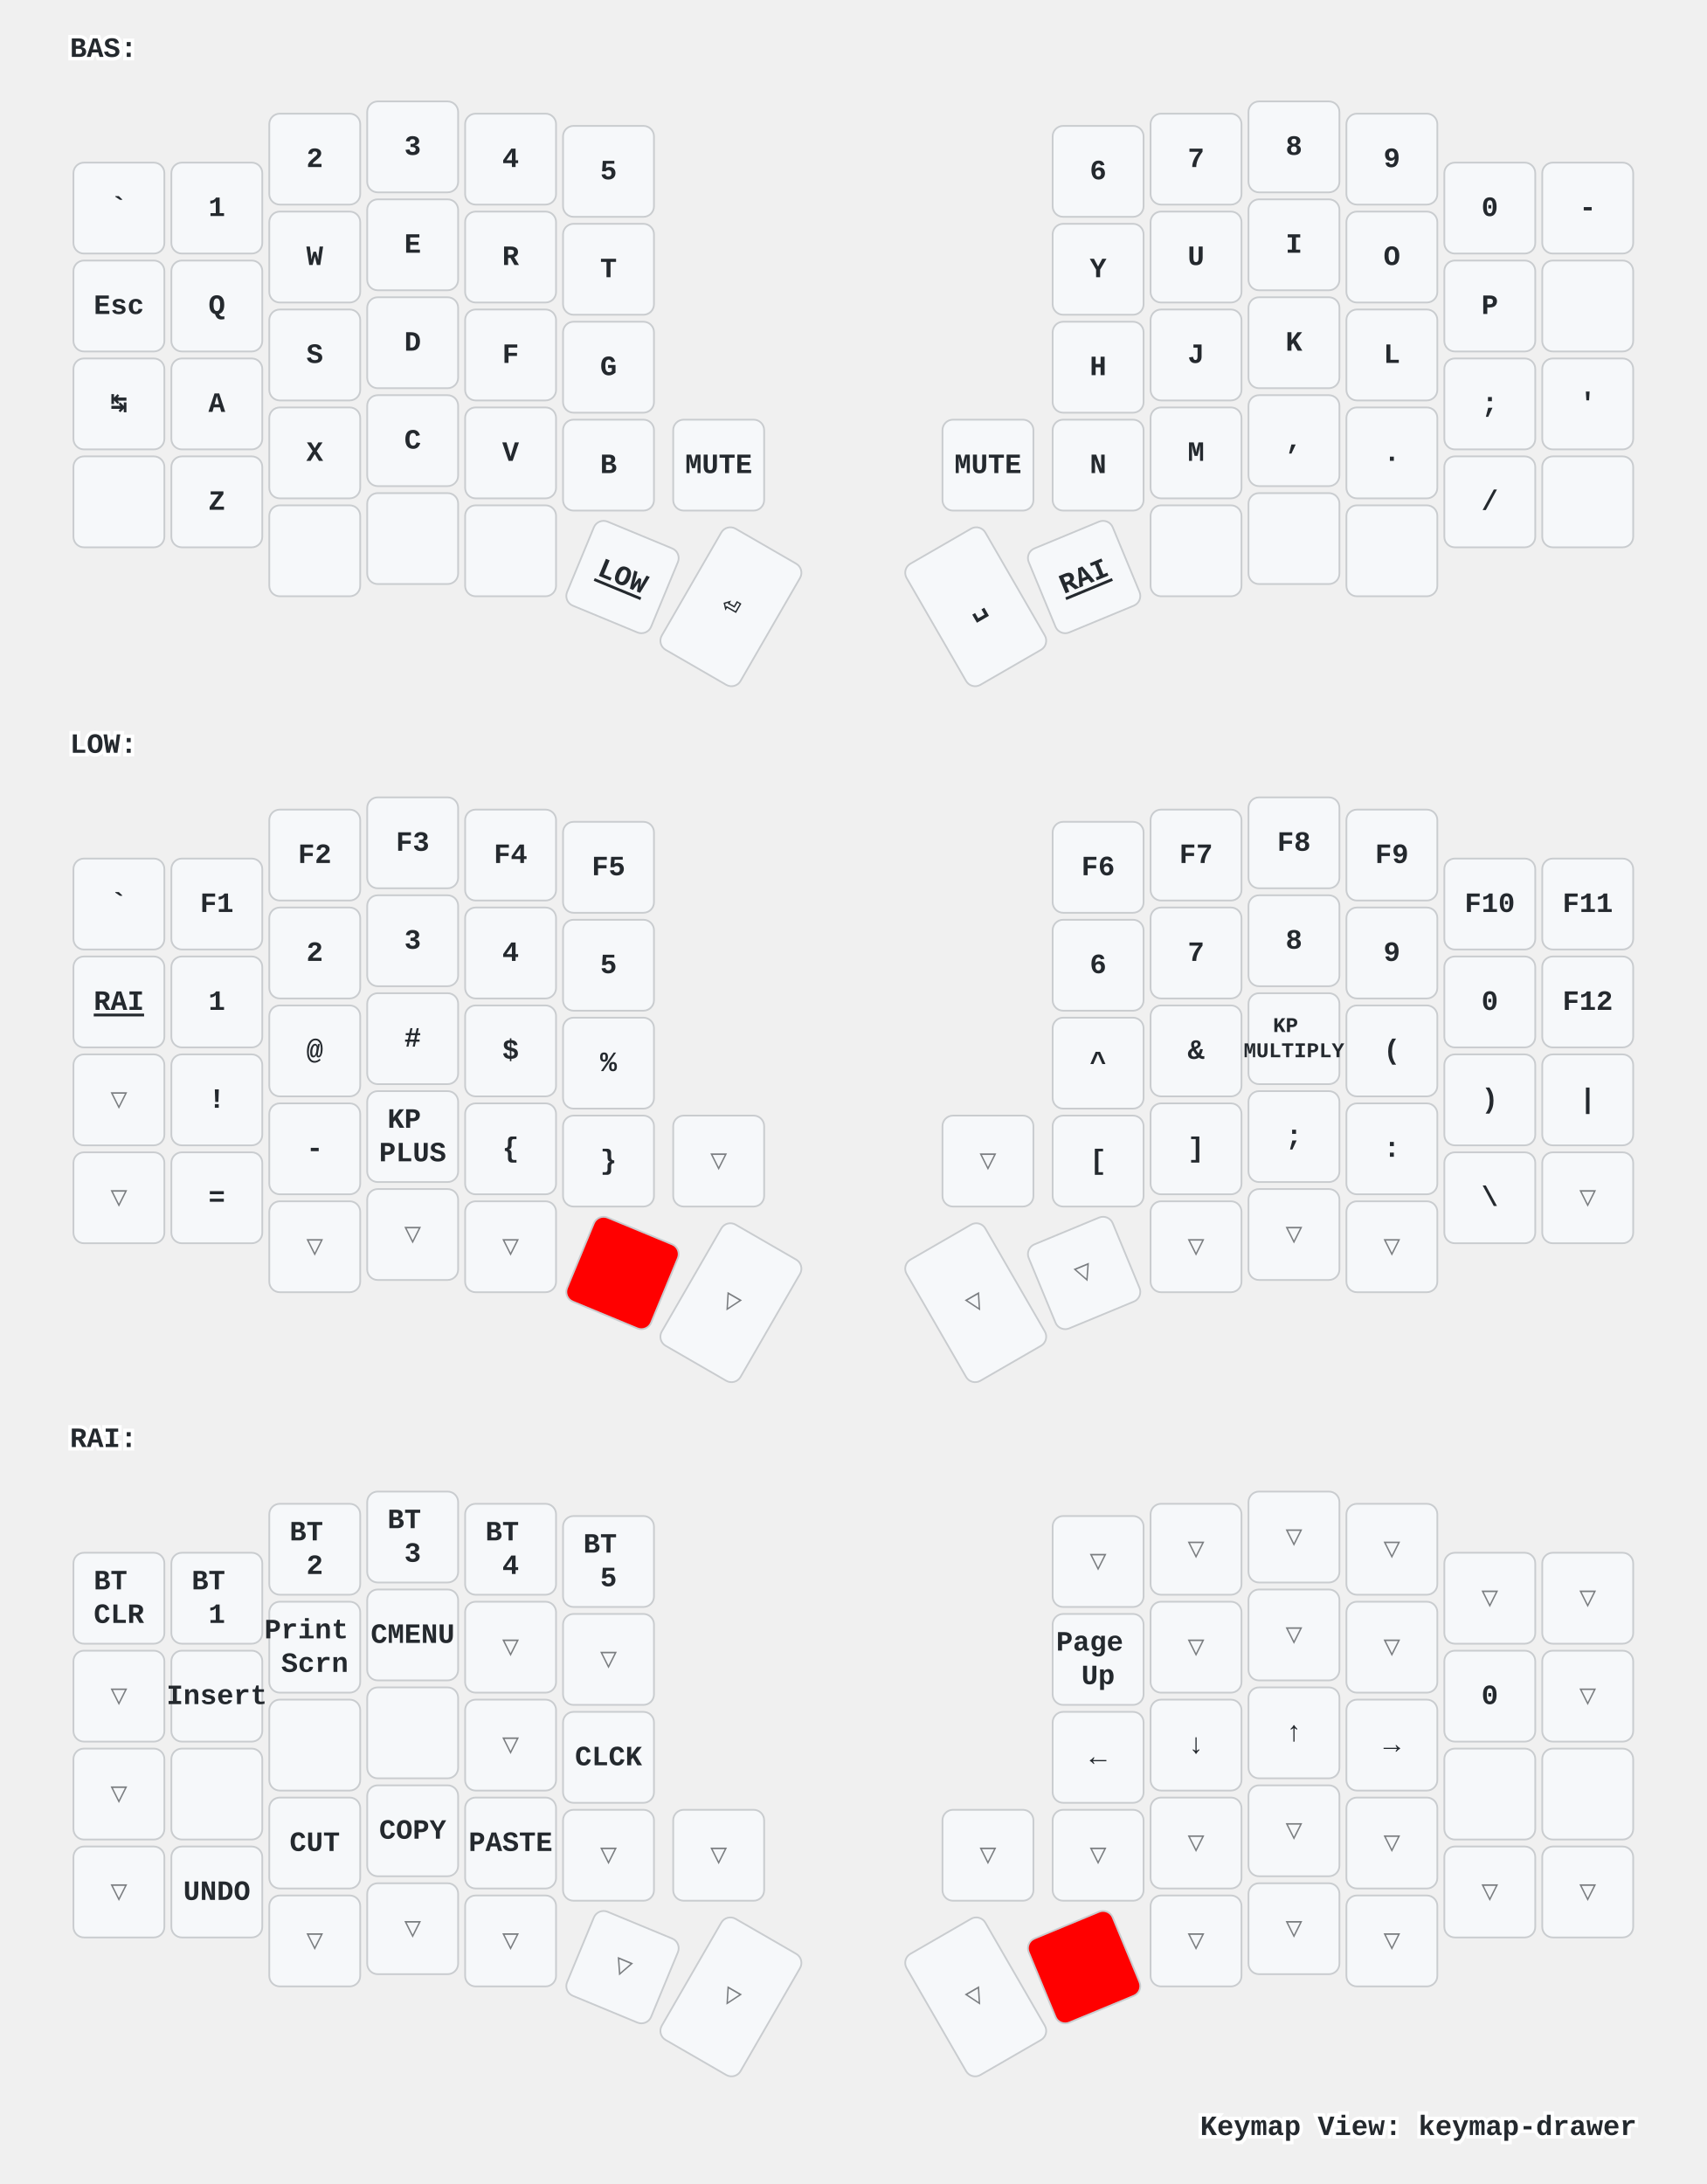
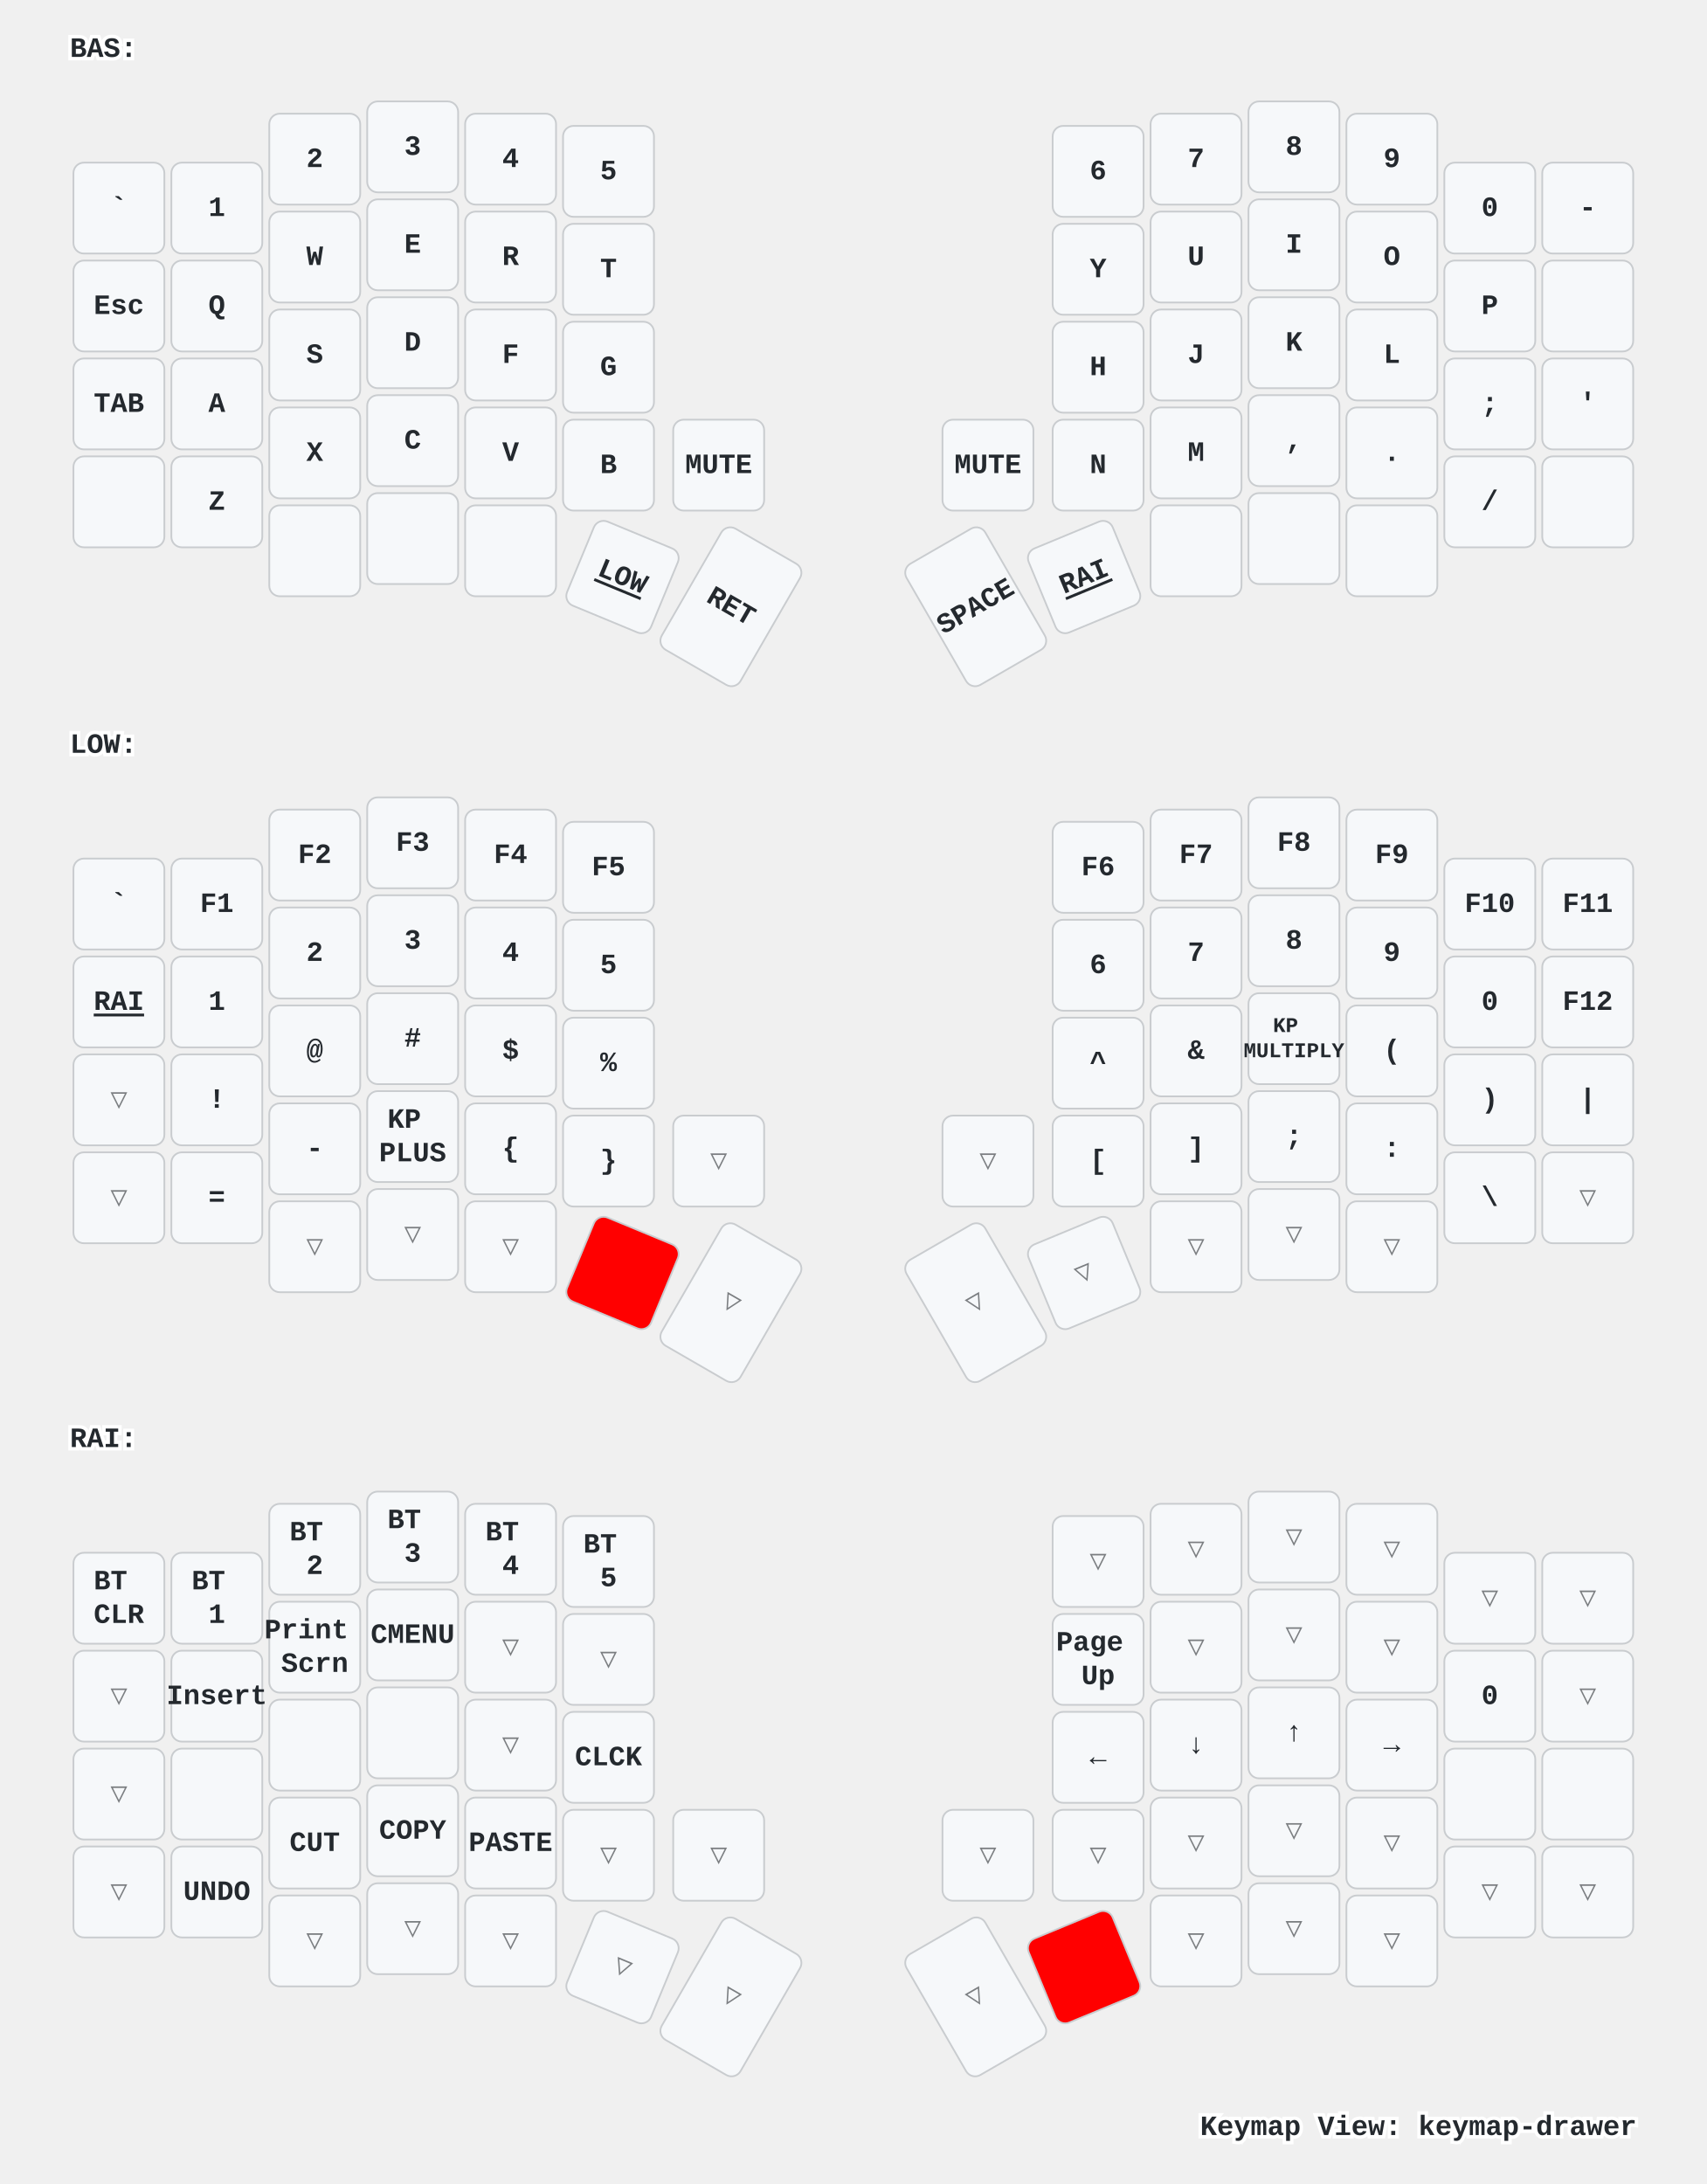
<svg xmlns="http://www.w3.org/2000/svg" xmlns:xlink="http://www.w3.org/1999/xlink" width="976" height="1249" viewBox="0 0 976 1249" class="keymap">
  <defs>/* start glyphs */
<svg id="mdi:apple-keyboard-command">
      <svg id="mdi-apple-keyboard-command" viewBox="0 0 24 24">
        <path d="M6,2A4,4 0 0,1 10,6V8H14V6A4,4 0 0,1 18,2A4,4 0 0,1 22,6A4,4 0 0,1 18,10H16V14H18A4,4 0 0,1 22,18A4,4 0 0,1 18,22A4,4 0 0,1 14,18V16H10V18A4,4 0 0,1 6,22A4,4 0 0,1 2,18A4,4 0 0,1 6,14H8V10H6A4,4 0 0,1 2,6A4,4 0 0,1 6,2M16,18A2,2 0 0,0 18,20A2,2 0 0,0 20,18A2,2 0 0,0 18,16H16V18M14,10H10V14H14V10M6,16A2,2 0 0,0 4,18A2,2 0 0,0 6,20A2,2 0 0,0 8,18V16H6M8,6A2,2 0 0,0 6,4A2,2 0 0,0 4,6A2,2 0 0,0 6,8H8V6M18,8A2,2 0 0,0 20,6A2,2 0 0,0 18,4A2,2 0 0,0 16,6V8H18Z" />
      </svg>
    </svg>
    <svg id="mdi:apple-keyboard-control">
      <svg id="mdi-apple-keyboard-control" viewBox="0 0 24 24">
        <path d="M19.78,11.78L18.36,13.19L12,6.83L5.64,13.19L4.22,11.78L12,4L19.78,11.78Z" />
      </svg>
    </svg>
    <svg id="mdi:apple-keyboard-option">
      <svg id="mdi-apple-keyboard-option" viewBox="0 0 24 24">
        <path d="M3,4H9.11L16.15,18H21V20H14.88L7.84,6H3V4M14,4H21V6H14V4Z" />
      </svg>
    </svg>
    <svg id="mdi:apple-keyboard-shift">
      <svg id="mdi-apple-keyboard-shift" viewBox="0 0 24 24">
        <path d="M15,18V12H17.17L12,6.83L6.83,12H9V18H15M12,4L22,14H17V20H7V14H2L12,4Z" />
      </svg>
    </svg>
    <svg id="mdi:backspace-outline">
      <svg id="mdi-backspace-outline" viewBox="0 0 24 24">
        <path d="M19,15.59L17.59,17L14,13.41L10.41,17L9,15.59L12.59,12L9,8.41L10.41,7L14,10.59L17.59,7L19,8.41L15.41,12L19,15.59M22,3A2,2 0 0,1 24,5V19A2,2 0 0,1 22,21H7C6.31,21 5.77,20.64 5.41,20.11L0,12L5.41,3.88C5.77,3.35 6.31,3 7,3H22M22,5H7L2.28,12L7,19H22V5Z" />
      </svg>
    </svg>
    <svg id="mdi:backspace-reverse-outline">
      <svg id="mdi-backspace-reverse-outline" viewBox="0 0 24 24">
        <path d="M5,15.59L6.41,17L10,13.41L13.59,17L15,15.59L11.41,12L15,8.41L13.59,7L10,10.59L6.41,7L5,8.41L8.59,12L5,15.59M2,3A2,2 0 0,0 0,5V19A2,2 0 0,0 2,21H17C17.69,21 18.23,20.64 18.59,20.11L24,12L18.59,3.88C18.23,3.35 17.69,3 17,3H2M2,5H17L21.72,12L17,19H2V5Z" />
      </svg>
    </svg>
  </defs>/* end glyphs */
<style>/* inherit to force styles through use tags */
svg path {
    fill: inherit;
}

/* font and background color specifications */
svg.keymap {
    font-family: SFMono-Regular,Consolas,Liberation Mono,Menlo,monospace;
    font-size: 14px;
    font-kerning: normal;
    text-rendering: optimizeLegibility;
    fill: #24292e;
}

/* default key styling */
rect.key {
    fill: #f6f8fa;
}

rect.key, rect.combo {
    stroke: #c9cccf;
    stroke-width: 1;
}

/* default key side styling, only used is draw_key_sides is set */
rect.side {
    filter: brightness(90%);
}

/* color accent for combo boxes */
rect.combo, rect.combo-separate {
    fill: #cdf;
}

/* color accent for held keys */
rect.held, rect.combo.held {
    fill: #fdd;
}

/* color accent for ghost (optional) keys */
rect.ghost, rect.combo.ghost {
    stroke-dasharray: 4, 4;
    stroke-width: 2;
}

text {
    text-anchor: middle;
    dominant-baseline: middle;
}

/* styling for layer labels */
text.label {
    font-weight: bold;
    text-anchor: start;
    stroke: white;
    stroke-width: 4;
    paint-order: stroke;
}

/* styling for optional footer */
text.footer {
    text-anchor: end;
    dominant-baseline: auto;
    stroke: white;
    stroke-width: 4;
    paint-order: stroke;
}

/* styling for combo tap, and key non-tap label text */
text.combo, text.hold, text.shifted, text.left, text.right {
    font-size: 11px;
}

text.hold {
    text-anchor: middle;
    dominant-baseline: auto;
}

text.shifted {
    text-anchor: middle;
    dominant-baseline: hanging;
}

text.left {
    text-anchor: start;
}

text.right {
    text-anchor: end;
}

text.layer-activator {
    text-decoration: underline;
}

/* styling for hold/shifted label text in combo box */
text.combo.hold, text.combo.shifted, text.combo.left, text.combo.right {
    font-size: 8px;
}

/* lighter symbol for transparent keys */
text.trans {
    fill: #7b7e81;
}

/* styling for combo dendrons */
path.combo {
    stroke-width: 1;
    stroke: gray;
    fill: none;
}

/* Start Tabler Icons Cleanup */
/* cannot use height/width with glyphs */
.icon-tabler &gt; path {
    fill: inherit;
    stroke: inherit;
    stroke-width: 2;
}
/* hide tabler's default box */
.icon-tabler &gt; path[stroke="none"][fill="none"] {
    visibility: hidden;
}
/* End Tabler Icons Cleanup */

/* For default sytles, see https://github.com/caksoylar/keymap-drawer/blob/main/keymap_drawer/config.py#L85 */

svg.keymap {
  font-family: Ubuntu Mono, Inconsolata, Consolas, Liberation Mono, Menlo, monospace;
  font-size: 16px;
  font-weight: bold;
  text-rendering: optimizeLegibility;
}

/* Color accent for held keys
red = #f00
green = #0f0
blue = #00f
yellow = #ff0
cyan = #0ff
magenta = #f0f
white = #fff
black = #000
grey = #888
light grey = #ccc
#ffc
*/
rect.held, rect.combo.held {
    fill: #f00;
}

/* Technique borrowed and extended from https://github.com/englmaxi/zmk-config/blob/master/keymap-drawer/config.yaml */
.sym_sub_text.tap {
  translate: -5px 2px;
  font-size: 20px;
}
.sym_sub_text.shifted {
  translate: 10px 13px;
  font-size: 10px;
  opacity: 1.0;
}
.combo.sym_sub_text.tap {
  translate: -1px 1px;
}
.combo.sym_sub_text.shifted {
  translate: 7px 5px;
  font-size: 10px;
  opacity: 1.0;
}

/* Toggle */
.toggle.shifted {
  translate: -10px 12px;
}

.toggle.hold {
  translate: 13px -23px;
}

/* Variant for tap-dances */
.tap_dance.tap {
  translate: -7px 0px;
  font-size: 12px;
}
.tap_dance.shifted {
  translate: 7px 17px;
  font-size: 12px;
  opacity: 1.0;
}

/* Variant for symbol next to symbol */
.sym_by_sym.tap {
  translate: -6px 0px;
}
.sym_by_sym.shifted {
  translate: 10px 12px;
  opacity: 1.0;
}

.combo.sym_by_sym.tap {
  translate: -35px 0px;
}
.combo.sym_by_sym.shifted {
  translate: 35px 20px;
  opacity: 1.0;
}

.combo.sym_by_sym.hold {
  visibility: hidden;
}

/* hide hold box for combo sym_by_sym */
.combo.sym_by_sym.hold &gt; path[stroke="none"][fill="none"] {
  visibility: hidden;
}
</style>
  <g transform="translate(40, 0)" class="layer-BAS">
    <text x="0" y="28" class="label" id="BAS">BAS:</text>
    <g transform="translate(0, 56)">
      <g transform="translate(28, 63)" class="key keypos-0">
        <rect rx="6" ry="6" x="-26" y="-26" width="52" height="52" class="key" />
        <text x="0" y="0" class="key tap">`</text>
      </g>
      <g transform="translate(84, 63)" class="key keypos-1">
        <rect rx="6" ry="6" x="-26" y="-26" width="52" height="52" class="key" />
        <text x="0" y="0" class="key tap">1</text>
      </g>
      <g transform="translate(140, 35)" class="key keypos-2">
        <rect rx="6" ry="6" x="-26" y="-26" width="52" height="52" class="key" />
        <text x="0" y="0" class="key tap">2</text>
      </g>
      <g transform="translate(196, 28)" class="key keypos-3">
        <rect rx="6" ry="6" x="-26" y="-26" width="52" height="52" class="key" />
        <text x="0" y="0" class="key tap">3</text>
      </g>
      <g transform="translate(252, 35)" class="key keypos-4">
        <rect rx="6" ry="6" x="-26" y="-26" width="52" height="52" class="key" />
        <text x="0" y="0" class="key tap">4</text>
      </g>
      <g transform="translate(308, 42)" class="key keypos-5">
        <rect rx="6" ry="6" x="-26" y="-26" width="52" height="52" class="key" />
        <text x="0" y="0" class="key tap">5</text>
      </g>
      <g transform="translate(588, 42)" class="key keypos-6">
        <rect rx="6" ry="6" x="-26" y="-26" width="52" height="52" class="key" />
        <text x="0" y="0" class="key tap">6</text>
      </g>
      <g transform="translate(644, 35)" class="key keypos-7">
        <rect rx="6" ry="6" x="-26" y="-26" width="52" height="52" class="key" />
        <text x="0" y="0" class="key tap">7</text>
      </g>
      <g transform="translate(700, 28)" class="key keypos-8">
        <rect rx="6" ry="6" x="-26" y="-26" width="52" height="52" class="key" />
        <text x="0" y="0" class="key tap">8</text>
      </g>
      <g transform="translate(756, 35)" class="key keypos-9">
        <rect rx="6" ry="6" x="-26" y="-26" width="52" height="52" class="key" />
        <text x="0" y="0" class="key tap">9</text>
      </g>
      <g transform="translate(812, 63)" class="key keypos-10">
        <rect rx="6" ry="6" x="-26" y="-26" width="52" height="52" class="key" />
        <text x="0" y="0" class="key tap">0</text>
      </g>
      <g transform="translate(868, 63)" class="key keypos-11">
        <rect rx="6" ry="6" x="-26" y="-26" width="52" height="52" class="key" />
        <text x="0" y="0" class="key tap">-</text>
      </g>
      <g transform="translate(28, 119)" class="key keypos-12">
        <rect rx="6" ry="6" x="-26" y="-26" width="52" height="52" class="key" />
        <text x="0" y="0" class="key tap">Esc</text>
      </g>
      <g transform="translate(84, 119)" class="key keypos-13">
        <rect rx="6" ry="6" x="-26" y="-26" width="52" height="52" class="key" />
        <text x="0" y="0" class="key tap">Q</text>
      </g>
      <g transform="translate(140, 91)" class="key keypos-14">
        <rect rx="6" ry="6" x="-26" y="-26" width="52" height="52" class="key" />
        <text x="0" y="0" class="key tap">W</text>
      </g>
      <g transform="translate(196, 84)" class="key keypos-15">
        <rect rx="6" ry="6" x="-26" y="-26" width="52" height="52" class="key" />
        <text x="0" y="0" class="key tap">E</text>
      </g>
      <g transform="translate(252, 91)" class="key keypos-16">
        <rect rx="6" ry="6" x="-26" y="-26" width="52" height="52" class="key" />
        <text x="0" y="0" class="key tap">R</text>
      </g>
      <g transform="translate(308, 98)" class="key keypos-17">
        <rect rx="6" ry="6" x="-26" y="-26" width="52" height="52" class="key" />
        <text x="0" y="0" class="key tap">T</text>
      </g>
      <g transform="translate(588, 98)" class="key keypos-18">
        <rect rx="6" ry="6" x="-26" y="-26" width="52" height="52" class="key" />
        <text x="0" y="0" class="key tap">Y</text>
      </g>
      <g transform="translate(644, 91)" class="key keypos-19">
        <rect rx="6" ry="6" x="-26" y="-26" width="52" height="52" class="key" />
        <text x="0" y="0" class="key tap">U</text>
      </g>
      <g transform="translate(700, 84)" class="key keypos-20">
        <rect rx="6" ry="6" x="-26" y="-26" width="52" height="52" class="key" />
        <text x="0" y="0" class="key tap">I</text>
      </g>
      <g transform="translate(756, 91)" class="key keypos-21">
        <rect rx="6" ry="6" x="-26" y="-26" width="52" height="52" class="key" />
        <text x="0" y="0" class="key tap">O</text>
      </g>
      <g transform="translate(812, 119)" class="key keypos-22">
        <rect rx="6" ry="6" x="-26" y="-26" width="52" height="52" class="key" />
        <text x="0" y="0" class="key tap">P</text>
      </g>
      <g transform="translate(868, 119)" class="key keypos-23">
        <rect rx="6" ry="6" x="-26" y="-26" width="52" height="52" class="key" />
        <use href="#mdi:backspace-outline" xlink:href="#mdi:backspace-outline" x="-9" y="-9" height="18" width="18.0" class="key tap glyph mdi:backspace-outline" />
      </g>
      <g transform="translate(28, 175)" class="key keypos-24">
        <rect rx="6" ry="6" x="-26" y="-26" width="52" height="52" class="key" />
-         <text x="0" y="0" class="key tap">↹</text>
+         <text x="0" y="0" class="key tap">TAB</text>
      </g>
      <g transform="translate(84, 175)" class="key keypos-25">
        <rect rx="6" ry="6" x="-26" y="-26" width="52" height="52" class="key" />
        <text x="0" y="0" class="key tap">A</text>
      </g>
      <g transform="translate(140, 147)" class="key keypos-26">
        <rect rx="6" ry="6" x="-26" y="-26" width="52" height="52" class="key" />
        <text x="0" y="0" class="key tap">S</text>
      </g>
      <g transform="translate(196, 140)" class="key keypos-27">
        <rect rx="6" ry="6" x="-26" y="-26" width="52" height="52" class="key" />
        <text x="0" y="0" class="key tap">D</text>
      </g>
      <g transform="translate(252, 147)" class="key keypos-28">
        <rect rx="6" ry="6" x="-26" y="-26" width="52" height="52" class="key" />
        <text x="0" y="0" class="key tap">F</text>
      </g>
      <g transform="translate(308, 154)" class="key keypos-29">
        <rect rx="6" ry="6" x="-26" y="-26" width="52" height="52" class="key" />
        <text x="0" y="0" class="key tap">G</text>
      </g>
      <g transform="translate(588, 154)" class="key keypos-30">
        <rect rx="6" ry="6" x="-26" y="-26" width="52" height="52" class="key" />
        <text x="0" y="0" class="key tap">H</text>
      </g>
      <g transform="translate(644, 147)" class="key keypos-31">
        <rect rx="6" ry="6" x="-26" y="-26" width="52" height="52" class="key" />
        <text x="0" y="0" class="key tap">J</text>
      </g>
      <g transform="translate(700, 140)" class="key keypos-32">
        <rect rx="6" ry="6" x="-26" y="-26" width="52" height="52" class="key" />
        <text x="0" y="0" class="key tap">K</text>
      </g>
      <g transform="translate(756, 147)" class="key keypos-33">
        <rect rx="6" ry="6" x="-26" y="-26" width="52" height="52" class="key" />
        <text x="0" y="0" class="key tap">L</text>
      </g>
      <g transform="translate(812, 175)" class="key keypos-34">
        <rect rx="6" ry="6" x="-26" y="-26" width="52" height="52" class="key" />
        <text x="0" y="0" class="key tap">;</text>
      </g>
      <g transform="translate(868, 175)" class="key keypos-35">
        <rect rx="6" ry="6" x="-26" y="-26" width="52" height="52" class="key" />
        <text x="0" y="0" class="key tap">'</text>
      </g>
      <g transform="translate(28, 231)" class="key keypos-36">
        <rect rx="6" ry="6" x="-26" y="-26" width="52" height="52" class="key" />
        <use href="#mdi:apple-keyboard-shift" xlink:href="#mdi:apple-keyboard-shift" x="-9" y="-9" height="18" width="18.0" class="key tap glyph mdi:apple-keyboard-shift" />
      </g>
      <g transform="translate(84, 231)" class="key keypos-37">
        <rect rx="6" ry="6" x="-26" y="-26" width="52" height="52" class="key" />
        <text x="0" y="0" class="key tap">Z</text>
      </g>
      <g transform="translate(140, 203)" class="key keypos-38">
        <rect rx="6" ry="6" x="-26" y="-26" width="52" height="52" class="key" />
        <text x="0" y="0" class="key tap">X</text>
      </g>
      <g transform="translate(196, 196)" class="key keypos-39">
        <rect rx="6" ry="6" x="-26" y="-26" width="52" height="52" class="key" />
        <text x="0" y="0" class="key tap">C</text>
      </g>
      <g transform="translate(252, 203)" class="key keypos-40">
        <rect rx="6" ry="6" x="-26" y="-26" width="52" height="52" class="key" />
        <text x="0" y="0" class="key tap">V</text>
      </g>
      <g transform="translate(308, 210)" class="key keypos-41">
        <rect rx="6" ry="6" x="-26" y="-26" width="52" height="52" class="key" />
        <text x="0" y="0" class="key tap">B</text>
      </g>
      <g transform="translate(371, 210)" class="key keypos-42">
        <rect rx="6" ry="6" x="-26" y="-26" width="52" height="52" class="key" />
        <text x="0" y="0" class="key tap">MUTE</text>
      </g>
      <g transform="translate(525, 210)" class="key keypos-43">
        <rect rx="6" ry="6" x="-26" y="-26" width="52" height="52" class="key" />
        <text x="0" y="0" class="key tap">MUTE</text>
      </g>
      <g transform="translate(588, 210)" class="key keypos-44">
        <rect rx="6" ry="6" x="-26" y="-26" width="52" height="52" class="key" />
        <text x="0" y="0" class="key tap">N</text>
      </g>
      <g transform="translate(644, 203)" class="key keypos-45">
        <rect rx="6" ry="6" x="-26" y="-26" width="52" height="52" class="key" />
        <text x="0" y="0" class="key tap">M</text>
      </g>
      <g transform="translate(700, 196)" class="key keypos-46">
        <rect rx="6" ry="6" x="-26" y="-26" width="52" height="52" class="key" />
        <text x="0" y="0" class="key tap">,</text>
      </g>
      <g transform="translate(756, 203)" class="key keypos-47">
        <rect rx="6" ry="6" x="-26" y="-26" width="52" height="52" class="key" />
        <text x="0" y="0" class="key tap">.</text>
      </g>
      <g transform="translate(812, 231)" class="key keypos-48">
        <rect rx="6" ry="6" x="-26" y="-26" width="52" height="52" class="key" />
        <text x="0" y="0" class="key tap">/</text>
      </g>
      <g transform="translate(868, 231)" class="key keypos-49">
        <rect rx="6" ry="6" x="-26" y="-26" width="52" height="52" class="key" />
        <use href="#mdi:apple-keyboard-shift" xlink:href="#mdi:apple-keyboard-shift" x="-9" y="-9" height="18" width="18.0" class="key tap glyph mdi:apple-keyboard-shift" />
      </g>
      <g transform="translate(140, 259)" class="key keypos-50">
        <rect rx="6" ry="6" x="-26" y="-26" width="52" height="52" class="key" />
        <use href="#mdi:apple-keyboard-command" xlink:href="#mdi:apple-keyboard-command" x="-9" y="-9" height="18" width="18.0" class="key tap glyph mdi:apple-keyboard-command" />
      </g>
      <g transform="translate(196, 252)" class="key keypos-51">
        <rect rx="6" ry="6" x="-26" y="-26" width="52" height="52" class="key" />
        <use href="#mdi:apple-keyboard-option" xlink:href="#mdi:apple-keyboard-option" x="-9" y="-9" height="18" width="18.0" class="key tap glyph mdi:apple-keyboard-option" />
      </g>
      <g transform="translate(252, 259)" class="key keypos-52">
        <rect rx="6" ry="6" x="-26" y="-26" width="52" height="52" class="key" />
        <use href="#mdi:apple-keyboard-control" xlink:href="#mdi:apple-keyboard-control" x="-9" y="-9" height="18" width="18.0" class="key tap glyph mdi:apple-keyboard-control" />
      </g>
      <g transform="translate(316, 274) rotate(22.5)" class="key keypos-53">
        <rect rx="6" ry="6" x="-26" y="-26" width="52" height="52" class="key" />
        <a href="#LOW">
          <text x="0" y="0" class="key tap layer-activator">LOW</text>
        </a>
      </g>
      <g transform="translate(378, 291) rotate(30.0)" class="key keypos-54">
        <rect rx="6" ry="6" x="-26" y="-40" width="52" height="80" class="key" />
-         <text x="0" y="0" class="key tap">⏎</text>
+         <text x="0" y="0" class="key tap">RET</text>
      </g>
      <g transform="translate(518, 291) rotate(-30.0)" class="key keypos-55">
        <rect rx="6" ry="6" x="-26" y="-40" width="52" height="80" class="key" />
-         <text x="0" y="0" class="key tap">␣</text>
+         <text x="0" y="0" class="key tap">SPACE</text>
      </g>
      <g transform="translate(580, 274) rotate(-22.5)" class="key keypos-56">
        <rect rx="6" ry="6" x="-26" y="-26" width="52" height="52" class="key" />
        <a href="#RAI">
          <text x="0" y="0" class="key tap layer-activator">RAI</text>
        </a>
      </g>
      <g transform="translate(644, 259)" class="key keypos-57">
        <rect rx="6" ry="6" x="-26" y="-26" width="52" height="52" class="key" />
        <use href="#mdi:apple-keyboard-control" xlink:href="#mdi:apple-keyboard-control" x="-9" y="-9" height="18" width="18.0" class="key tap glyph mdi:apple-keyboard-control" />
      </g>
      <g transform="translate(700, 252)" class="key keypos-58">
        <rect rx="6" ry="6" x="-26" y="-26" width="52" height="52" class="key" />
        <use href="#mdi:apple-keyboard-option" xlink:href="#mdi:apple-keyboard-option" x="-9" y="-9" height="18" width="18.0" class="key tap glyph mdi:apple-keyboard-option" />
      </g>
      <g transform="translate(756, 259)" class="key keypos-59">
        <rect rx="6" ry="6" x="-26" y="-26" width="52" height="52" class="key" />
        <use href="#mdi:apple-keyboard-command" xlink:href="#mdi:apple-keyboard-command" x="-9" y="-9" height="18" width="18.0" class="key tap glyph mdi:apple-keyboard-command" />
      </g>
    </g>
  </g>
  <g transform="translate(40, 398)" class="layer-LOW">
    <text x="0" y="28" class="label" id="LOW">LOW:</text>
    <g transform="translate(0, 56)">
      <g transform="translate(28, 63)" class="key keypos-0">
        <rect rx="6" ry="6" x="-26" y="-26" width="52" height="52" class="key" />
        <text x="0" y="0" class="key tap">`</text>
      </g>
      <g transform="translate(84, 63)" class="key keypos-1">
        <rect rx="6" ry="6" x="-26" y="-26" width="52" height="52" class="key" />
        <text x="0" y="0" class="key tap">F1</text>
      </g>
      <g transform="translate(140, 35)" class="key keypos-2">
        <rect rx="6" ry="6" x="-26" y="-26" width="52" height="52" class="key" />
        <text x="0" y="0" class="key tap">F2</text>
      </g>
      <g transform="translate(196, 28)" class="key keypos-3">
        <rect rx="6" ry="6" x="-26" y="-26" width="52" height="52" class="key" />
        <text x="0" y="0" class="key tap">F3</text>
      </g>
      <g transform="translate(252, 35)" class="key keypos-4">
        <rect rx="6" ry="6" x="-26" y="-26" width="52" height="52" class="key" />
        <text x="0" y="0" class="key tap">F4</text>
      </g>
      <g transform="translate(308, 42)" class="key keypos-5">
        <rect rx="6" ry="6" x="-26" y="-26" width="52" height="52" class="key" />
        <text x="0" y="0" class="key tap">F5</text>
      </g>
      <g transform="translate(588, 42)" class="key keypos-6">
        <rect rx="6" ry="6" x="-26" y="-26" width="52" height="52" class="key" />
        <text x="0" y="0" class="key tap">F6</text>
      </g>
      <g transform="translate(644, 35)" class="key keypos-7">
        <rect rx="6" ry="6" x="-26" y="-26" width="52" height="52" class="key" />
        <text x="0" y="0" class="key tap">F7</text>
      </g>
      <g transform="translate(700, 28)" class="key keypos-8">
        <rect rx="6" ry="6" x="-26" y="-26" width="52" height="52" class="key" />
        <text x="0" y="0" class="key tap">F8</text>
      </g>
      <g transform="translate(756, 35)" class="key keypos-9">
        <rect rx="6" ry="6" x="-26" y="-26" width="52" height="52" class="key" />
        <text x="0" y="0" class="key tap">F9</text>
      </g>
      <g transform="translate(812, 63)" class="key keypos-10">
        <rect rx="6" ry="6" x="-26" y="-26" width="52" height="52" class="key" />
        <text x="0" y="0" class="key tap">F10</text>
      </g>
      <g transform="translate(868, 63)" class="key keypos-11">
        <rect rx="6" ry="6" x="-26" y="-26" width="52" height="52" class="key" />
        <text x="0" y="0" class="key tap">F11</text>
      </g>
      <g transform="translate(28, 119)" class="key keypos-12">
        <rect rx="6" ry="6" x="-26" y="-26" width="52" height="52" class="key" />
        <a href="#RAI">
          <text x="0" y="0" class="key tap layer-activator">RAI</text>
        </a>
      </g>
      <g transform="translate(84, 119)" class="key keypos-13">
        <rect rx="6" ry="6" x="-26" y="-26" width="52" height="52" class="key" />
        <text x="0" y="0" class="key tap">1</text>
      </g>
      <g transform="translate(140, 91)" class="key keypos-14">
        <rect rx="6" ry="6" x="-26" y="-26" width="52" height="52" class="key" />
        <text x="0" y="0" class="key tap">2</text>
      </g>
      <g transform="translate(196, 84)" class="key keypos-15">
        <rect rx="6" ry="6" x="-26" y="-26" width="52" height="52" class="key" />
        <text x="0" y="0" class="key tap">3</text>
      </g>
      <g transform="translate(252, 91)" class="key keypos-16">
        <rect rx="6" ry="6" x="-26" y="-26" width="52" height="52" class="key" />
        <text x="0" y="0" class="key tap">4</text>
      </g>
      <g transform="translate(308, 98)" class="key keypos-17">
        <rect rx="6" ry="6" x="-26" y="-26" width="52" height="52" class="key" />
        <text x="0" y="0" class="key tap">5</text>
      </g>
      <g transform="translate(588, 98)" class="key keypos-18">
        <rect rx="6" ry="6" x="-26" y="-26" width="52" height="52" class="key" />
        <text x="0" y="0" class="key tap">6</text>
      </g>
      <g transform="translate(644, 91)" class="key keypos-19">
        <rect rx="6" ry="6" x="-26" y="-26" width="52" height="52" class="key" />
        <text x="0" y="0" class="key tap">7</text>
      </g>
      <g transform="translate(700, 84)" class="key keypos-20">
        <rect rx="6" ry="6" x="-26" y="-26" width="52" height="52" class="key" />
        <text x="0" y="0" class="key tap">8</text>
      </g>
      <g transform="translate(756, 91)" class="key keypos-21">
        <rect rx="6" ry="6" x="-26" y="-26" width="52" height="52" class="key" />
        <text x="0" y="0" class="key tap">9</text>
      </g>
      <g transform="translate(812, 119)" class="key keypos-22">
        <rect rx="6" ry="6" x="-26" y="-26" width="52" height="52" class="key" />
        <text x="0" y="0" class="key tap">0</text>
      </g>
      <g transform="translate(868, 119)" class="key keypos-23">
        <rect rx="6" ry="6" x="-26" y="-26" width="52" height="52" class="key" />
        <text x="0" y="0" class="key tap">F12</text>
      </g>
      <g transform="translate(28, 175)" class="key trans keypos-24">
        <rect rx="6" ry="6" x="-26" y="-26" width="52" height="52" class="key trans" />
        <text x="0" y="0" class="key trans tap">▽</text>
      </g>
      <g transform="translate(84, 175)" class="key keypos-25">
        <rect rx="6" ry="6" x="-26" y="-26" width="52" height="52" class="key" />
        <text x="0" y="0" class="key tap">!</text>
      </g>
      <g transform="translate(140, 147)" class="key keypos-26">
        <rect rx="6" ry="6" x="-26" y="-26" width="52" height="52" class="key" />
        <text x="0" y="0" class="key tap">@</text>
      </g>
      <g transform="translate(196, 140)" class="key keypos-27">
        <rect rx="6" ry="6" x="-26" y="-26" width="52" height="52" class="key" />
        <text x="0" y="0" class="key tap">#</text>
      </g>
      <g transform="translate(252, 147)" class="key keypos-28">
        <rect rx="6" ry="6" x="-26" y="-26" width="52" height="52" class="key" />
        <text x="0" y="0" class="key tap">$</text>
      </g>
      <g transform="translate(308, 154)" class="key keypos-29">
        <rect rx="6" ry="6" x="-26" y="-26" width="52" height="52" class="key" />
        <text x="0" y="0" class="key tap">%</text>
      </g>
      <g transform="translate(588, 154)" class="key keypos-30">
        <rect rx="6" ry="6" x="-26" y="-26" width="52" height="52" class="key" />
        <text x="0" y="0" class="key tap">^</text>
      </g>
      <g transform="translate(644, 147)" class="key keypos-31">
        <rect rx="6" ry="6" x="-26" y="-26" width="52" height="52" class="key" />
        <text x="0" y="0" class="key tap">&amp;</text>
      </g>
      <g transform="translate(700, 140)" class="key keypos-32">
        <rect rx="6" ry="6" x="-26" y="-26" width="52" height="52" class="key" />
        <text x="0" y="0" class="key tap">
          <tspan x="0" dy="-0.6em" style="font-size: 75%">KP</tspan>
          <tspan x="0" dy="1.2em" style="font-size: 75%">MULTIPLY</tspan>
        </text>
      </g>
      <g transform="translate(756, 147)" class="key keypos-33">
        <rect rx="6" ry="6" x="-26" y="-26" width="52" height="52" class="key" />
        <text x="0" y="0" class="key tap">(</text>
      </g>
      <g transform="translate(812, 175)" class="key keypos-34">
        <rect rx="6" ry="6" x="-26" y="-26" width="52" height="52" class="key" />
        <text x="0" y="0" class="key tap">)</text>
      </g>
      <g transform="translate(868, 175)" class="key keypos-35">
        <rect rx="6" ry="6" x="-26" y="-26" width="52" height="52" class="key" />
        <text x="0" y="0" class="key tap">|</text>
      </g>
      <g transform="translate(28, 231)" class="key trans keypos-36">
        <rect rx="6" ry="6" x="-26" y="-26" width="52" height="52" class="key trans" />
        <text x="0" y="0" class="key trans tap">▽</text>
      </g>
      <g transform="translate(84, 231)" class="key keypos-37">
        <rect rx="6" ry="6" x="-26" y="-26" width="52" height="52" class="key" />
        <text x="0" y="0" class="key tap">=</text>
      </g>
      <g transform="translate(140, 203)" class="key keypos-38">
        <rect rx="6" ry="6" x="-26" y="-26" width="52" height="52" class="key" />
        <text x="0" y="0" class="key tap">-</text>
      </g>
      <g transform="translate(196, 196)" class="key keypos-39">
        <rect rx="6" ry="6" x="-26" y="-26" width="52" height="52" class="key" />
        <text x="0" y="0" class="key tap">
          <tspan x="0" dy="-0.6em">KP</tspan>
          <tspan x="0" dy="1.2em">PLUS</tspan>
        </text>
      </g>
      <g transform="translate(252, 203)" class="key keypos-40">
        <rect rx="6" ry="6" x="-26" y="-26" width="52" height="52" class="key" />
        <text x="0" y="0" class="key tap">{</text>
      </g>
      <g transform="translate(308, 210)" class="key keypos-41">
        <rect rx="6" ry="6" x="-26" y="-26" width="52" height="52" class="key" />
        <text x="0" y="0" class="key tap">}</text>
      </g>
      <g transform="translate(371, 210)" class="key trans keypos-42">
        <rect rx="6" ry="6" x="-26" y="-26" width="52" height="52" class="key trans" />
        <text x="0" y="0" class="key trans tap">▽</text>
      </g>
      <g transform="translate(525, 210)" class="key trans keypos-43">
        <rect rx="6" ry="6" x="-26" y="-26" width="52" height="52" class="key trans" />
        <text x="0" y="0" class="key trans tap">▽</text>
      </g>
      <g transform="translate(588, 210)" class="key keypos-44">
        <rect rx="6" ry="6" x="-26" y="-26" width="52" height="52" class="key" />
        <text x="0" y="0" class="key tap">[</text>
      </g>
      <g transform="translate(644, 203)" class="key keypos-45">
        <rect rx="6" ry="6" x="-26" y="-26" width="52" height="52" class="key" />
        <text x="0" y="0" class="key tap">]</text>
      </g>
      <g transform="translate(700, 196)" class="key keypos-46">
        <rect rx="6" ry="6" x="-26" y="-26" width="52" height="52" class="key" />
        <text x="0" y="0" class="key tap">;</text>
      </g>
      <g transform="translate(756, 203)" class="key keypos-47">
        <rect rx="6" ry="6" x="-26" y="-26" width="52" height="52" class="key" />
        <text x="0" y="0" class="key tap">:</text>
      </g>
      <g transform="translate(812, 231)" class="key keypos-48">
        <rect rx="6" ry="6" x="-26" y="-26" width="52" height="52" class="key" />
        <text x="0" y="0" class="key tap">\</text>
      </g>
      <g transform="translate(868, 231)" class="key trans keypos-49">
        <rect rx="6" ry="6" x="-26" y="-26" width="52" height="52" class="key trans" />
        <text x="0" y="0" class="key trans tap">▽</text>
      </g>
      <g transform="translate(140, 259)" class="key trans keypos-50">
        <rect rx="6" ry="6" x="-26" y="-26" width="52" height="52" class="key trans" />
        <text x="0" y="0" class="key trans tap">▽</text>
      </g>
      <g transform="translate(196, 252)" class="key trans keypos-51">
        <rect rx="6" ry="6" x="-26" y="-26" width="52" height="52" class="key trans" />
        <text x="0" y="0" class="key trans tap">▽</text>
      </g>
      <g transform="translate(252, 259)" class="key trans keypos-52">
        <rect rx="6" ry="6" x="-26" y="-26" width="52" height="52" class="key trans" />
        <text x="0" y="0" class="key trans tap">▽</text>
      </g>
      <g transform="translate(316, 274) rotate(22.5)" class="key held keypos-53">
        <rect rx="6" ry="6" x="-26" y="-26" width="52" height="52" class="key held" />
      </g>
      <g transform="translate(378, 291) rotate(30.0)" class="key trans keypos-54">
        <rect rx="6" ry="6" x="-26" y="-40" width="52" height="80" class="key trans" />
        <text x="0" y="0" class="key trans tap">▽</text>
      </g>
      <g transform="translate(518, 291) rotate(-30.0)" class="key trans keypos-55">
        <rect rx="6" ry="6" x="-26" y="-40" width="52" height="80" class="key trans" />
        <text x="0" y="0" class="key trans tap">▽</text>
      </g>
      <g transform="translate(580, 274) rotate(-22.5)" class="key trans keypos-56">
        <rect rx="6" ry="6" x="-26" y="-26" width="52" height="52" class="key trans" />
        <text x="0" y="0" class="key trans tap">▽</text>
      </g>
      <g transform="translate(644, 259)" class="key trans keypos-57">
        <rect rx="6" ry="6" x="-26" y="-26" width="52" height="52" class="key trans" />
        <text x="0" y="0" class="key trans tap">▽</text>
      </g>
      <g transform="translate(700, 252)" class="key trans keypos-58">
        <rect rx="6" ry="6" x="-26" y="-26" width="52" height="52" class="key trans" />
        <text x="0" y="0" class="key trans tap">▽</text>
      </g>
      <g transform="translate(756, 259)" class="key trans keypos-59">
        <rect rx="6" ry="6" x="-26" y="-26" width="52" height="52" class="key trans" />
        <text x="0" y="0" class="key trans tap">▽</text>
      </g>
    </g>
  </g>
  <g transform="translate(40, 795)" class="layer-RAI">
    <text x="0" y="28" class="label" id="RAI">RAI:</text>
    <g transform="translate(0, 56)">
      <g transform="translate(28, 63)" class="key keypos-0">
        <rect rx="6" ry="6" x="-26" y="-26" width="52" height="52" class="key" />
        <text x="0" y="0" class="key tap">
          <tspan x="0" dy="-0.6em">BT</tspan>
          <tspan x="0" dy="1.2em">CLR</tspan>
        </text>
      </g>
      <g transform="translate(84, 63)" class="key keypos-1">
        <rect rx="6" ry="6" x="-26" y="-26" width="52" height="52" class="key" />
        <text x="0" y="0" class="key tap">
          <tspan x="0" dy="-0.6em">BT</tspan>
          <tspan x="0" dy="1.2em">1</tspan>
        </text>
      </g>
      <g transform="translate(140, 35)" class="key keypos-2">
        <rect rx="6" ry="6" x="-26" y="-26" width="52" height="52" class="key" />
        <text x="0" y="0" class="key tap">
          <tspan x="0" dy="-0.6em">BT</tspan>
          <tspan x="0" dy="1.2em">2</tspan>
        </text>
      </g>
      <g transform="translate(196, 28)" class="key keypos-3">
        <rect rx="6" ry="6" x="-26" y="-26" width="52" height="52" class="key" />
        <text x="0" y="0" class="key tap">
          <tspan x="0" dy="-0.6em">BT</tspan>
          <tspan x="0" dy="1.2em">3</tspan>
        </text>
      </g>
      <g transform="translate(252, 35)" class="key keypos-4">
        <rect rx="6" ry="6" x="-26" y="-26" width="52" height="52" class="key" />
        <text x="0" y="0" class="key tap">
          <tspan x="0" dy="-0.6em">BT</tspan>
          <tspan x="0" dy="1.2em">4</tspan>
        </text>
      </g>
      <g transform="translate(308, 42)" class="key keypos-5">
        <rect rx="6" ry="6" x="-26" y="-26" width="52" height="52" class="key" />
        <text x="0" y="0" class="key tap">
          <tspan x="0" dy="-0.6em">BT</tspan>
          <tspan x="0" dy="1.2em">5</tspan>
        </text>
      </g>
      <g transform="translate(588, 42)" class="key trans keypos-6">
        <rect rx="6" ry="6" x="-26" y="-26" width="52" height="52" class="key trans" />
        <text x="0" y="0" class="key trans tap">▽</text>
      </g>
      <g transform="translate(644, 35)" class="key trans keypos-7">
        <rect rx="6" ry="6" x="-26" y="-26" width="52" height="52" class="key trans" />
        <text x="0" y="0" class="key trans tap">▽</text>
      </g>
      <g transform="translate(700, 28)" class="key trans keypos-8">
        <rect rx="6" ry="6" x="-26" y="-26" width="52" height="52" class="key trans" />
        <text x="0" y="0" class="key trans tap">▽</text>
      </g>
      <g transform="translate(756, 35)" class="key trans keypos-9">
        <rect rx="6" ry="6" x="-26" y="-26" width="52" height="52" class="key trans" />
        <text x="0" y="0" class="key trans tap">▽</text>
      </g>
      <g transform="translate(812, 63)" class="key trans keypos-10">
        <rect rx="6" ry="6" x="-26" y="-26" width="52" height="52" class="key trans" />
        <text x="0" y="0" class="key trans tap">▽</text>
      </g>
      <g transform="translate(868, 63)" class="key trans keypos-11">
        <rect rx="6" ry="6" x="-26" y="-26" width="52" height="52" class="key trans" />
        <text x="0" y="0" class="key trans tap">▽</text>
      </g>
      <g transform="translate(28, 119)" class="key trans keypos-12">
        <rect rx="6" ry="6" x="-26" y="-26" width="52" height="52" class="key trans" />
        <text x="0" y="0" class="key trans tap">▽</text>
      </g>
      <g transform="translate(84, 119)" class="key keypos-13">
        <rect rx="6" ry="6" x="-26" y="-26" width="52" height="52" class="key" />
        <text x="0" y="0" class="key tap">Insert</text>
      </g>
      <g transform="translate(140, 91)" class="key keypos-14">
        <rect rx="6" ry="6" x="-26" y="-26" width="52" height="52" class="key" />
        <text x="0" y="0" class="key tap">
          <tspan x="0" dy="-0.6em">Print</tspan>
          <tspan x="0" dy="1.2em">Scrn</tspan>
        </text>
      </g>
      <g transform="translate(196, 84)" class="key keypos-15">
        <rect rx="6" ry="6" x="-26" y="-26" width="52" height="52" class="key" />
        <text x="0" y="0" class="key tap">CMENU</text>
      </g>
      <g transform="translate(252, 91)" class="key trans keypos-16">
        <rect rx="6" ry="6" x="-26" y="-26" width="52" height="52" class="key trans" />
        <text x="0" y="0" class="key trans tap">▽</text>
      </g>
      <g transform="translate(308, 98)" class="key trans keypos-17">
        <rect rx="6" ry="6" x="-26" y="-26" width="52" height="52" class="key trans" />
        <text x="0" y="0" class="key trans tap">▽</text>
      </g>
      <g transform="translate(588, 98)" class="key keypos-18">
        <rect rx="6" ry="6" x="-26" y="-26" width="52" height="52" class="key" />
        <text x="0" y="0" class="key tap">
          <tspan x="0" dy="-0.6em">Page</tspan>
          <tspan x="0" dy="1.2em">Up</tspan>
        </text>
      </g>
      <g transform="translate(644, 91)" class="key trans keypos-19">
        <rect rx="6" ry="6" x="-26" y="-26" width="52" height="52" class="key trans" />
        <text x="0" y="0" class="key trans tap">▽</text>
      </g>
      <g transform="translate(700, 84)" class="key trans keypos-20">
        <rect rx="6" ry="6" x="-26" y="-26" width="52" height="52" class="key trans" />
        <text x="0" y="0" class="key trans tap">▽</text>
      </g>
      <g transform="translate(756, 91)" class="key trans keypos-21">
        <rect rx="6" ry="6" x="-26" y="-26" width="52" height="52" class="key trans" />
        <text x="0" y="0" class="key trans tap">▽</text>
      </g>
      <g transform="translate(812, 119)" class="key keypos-22">
        <rect rx="6" ry="6" x="-26" y="-26" width="52" height="52" class="key" />
        <text x="0" y="0" class="key tap">0</text>
      </g>
      <g transform="translate(868, 119)" class="key trans keypos-23">
        <rect rx="6" ry="6" x="-26" y="-26" width="52" height="52" class="key trans" />
        <text x="0" y="0" class="key trans tap">▽</text>
      </g>
      <g transform="translate(28, 175)" class="key trans keypos-24">
        <rect rx="6" ry="6" x="-26" y="-26" width="52" height="52" class="key trans" />
        <text x="0" y="0" class="key trans tap">▽</text>
      </g>
      <g transform="translate(84, 175)" class="key keypos-25">
        <rect rx="6" ry="6" x="-26" y="-26" width="52" height="52" class="key" />
        <use href="#mdi:apple-keyboard-option" xlink:href="#mdi:apple-keyboard-option" x="-9" y="-9" height="18" width="18.0" class="key tap glyph mdi:apple-keyboard-option" />
      </g>
      <g transform="translate(140, 147)" class="key keypos-26">
        <rect rx="6" ry="6" x="-26" y="-26" width="52" height="52" class="key" />
        <use href="#mdi:apple-keyboard-control" xlink:href="#mdi:apple-keyboard-control" x="-9" y="-9" height="18" width="18.0" class="key tap glyph mdi:apple-keyboard-control" />
      </g>
      <g transform="translate(196, 140)" class="key keypos-27">
        <rect rx="6" ry="6" x="-26" y="-26" width="52" height="52" class="key" />
        <use href="#mdi:apple-keyboard-shift" xlink:href="#mdi:apple-keyboard-shift" x="-9" y="-9" height="18" width="18.0" class="key tap glyph mdi:apple-keyboard-shift" />
      </g>
      <g transform="translate(252, 147)" class="key trans keypos-28">
        <rect rx="6" ry="6" x="-26" y="-26" width="52" height="52" class="key trans" />
        <text x="0" y="0" class="key trans tap">▽</text>
      </g>
      <g transform="translate(308, 154)" class="key keypos-29">
        <rect rx="6" ry="6" x="-26" y="-26" width="52" height="52" class="key" />
        <text x="0" y="0" class="key tap">CLCK</text>
      </g>
      <g transform="translate(588, 154)" class="key keypos-30">
        <rect rx="6" ry="6" x="-26" y="-26" width="52" height="52" class="key" />
        <text x="0" y="0" class="key tap">←</text>
      </g>
      <g transform="translate(644, 147)" class="key keypos-31">
        <rect rx="6" ry="6" x="-26" y="-26" width="52" height="52" class="key" />
        <text x="0" y="0" class="key tap">↓</text>
      </g>
      <g transform="translate(700, 140)" class="key keypos-32">
        <rect rx="6" ry="6" x="-26" y="-26" width="52" height="52" class="key" />
        <text x="0" y="0" class="key tap">↑</text>
      </g>
      <g transform="translate(756, 147)" class="key keypos-33">
        <rect rx="6" ry="6" x="-26" y="-26" width="52" height="52" class="key" />
        <text x="0" y="0" class="key tap">→</text>
      </g>
      <g transform="translate(812, 175)" class="key keypos-34">
        <rect rx="6" ry="6" x="-26" y="-26" width="52" height="52" class="key" />
        <use href="#mdi:backspace-reverse-outline" xlink:href="#mdi:backspace-reverse-outline" x="-9" y="-9" height="18" width="18.0" class="key tap glyph mdi:backspace-reverse-outline" />
      </g>
      <g transform="translate(868, 175)" class="key keypos-35">
        <rect rx="6" ry="6" x="-26" y="-26" width="52" height="52" class="key" />
        <use href="#mdi:backspace-outline" xlink:href="#mdi:backspace-outline" x="-9" y="-9" height="18" width="18.0" class="key tap glyph mdi:backspace-outline" />
      </g>
      <g transform="translate(28, 231)" class="key trans keypos-36">
        <rect rx="6" ry="6" x="-26" y="-26" width="52" height="52" class="key trans" />
        <text x="0" y="0" class="key trans tap">▽</text>
      </g>
      <g transform="translate(84, 231)" class="key keypos-37">
        <rect rx="6" ry="6" x="-26" y="-26" width="52" height="52" class="key" />
        <text x="0" y="0" class="key tap">UNDO</text>
      </g>
      <g transform="translate(140, 203)" class="key keypos-38">
        <rect rx="6" ry="6" x="-26" y="-26" width="52" height="52" class="key" />
        <text x="0" y="0" class="key tap">CUT</text>
      </g>
      <g transform="translate(196, 196)" class="key keypos-39">
        <rect rx="6" ry="6" x="-26" y="-26" width="52" height="52" class="key" />
        <text x="0" y="0" class="key tap">COPY</text>
      </g>
      <g transform="translate(252, 203)" class="key keypos-40">
        <rect rx="6" ry="6" x="-26" y="-26" width="52" height="52" class="key" />
        <text x="0" y="0" class="key tap">PASTE</text>
      </g>
      <g transform="translate(308, 210)" class="key trans keypos-41">
        <rect rx="6" ry="6" x="-26" y="-26" width="52" height="52" class="key trans" />
        <text x="0" y="0" class="key trans tap">▽</text>
      </g>
      <g transform="translate(371, 210)" class="key trans keypos-42">
        <rect rx="6" ry="6" x="-26" y="-26" width="52" height="52" class="key trans" />
        <text x="0" y="0" class="key trans tap">▽</text>
      </g>
      <g transform="translate(525, 210)" class="key trans keypos-43">
        <rect rx="6" ry="6" x="-26" y="-26" width="52" height="52" class="key trans" />
        <text x="0" y="0" class="key trans tap">▽</text>
      </g>
      <g transform="translate(588, 210)" class="key trans keypos-44">
        <rect rx="6" ry="6" x="-26" y="-26" width="52" height="52" class="key trans" />
        <text x="0" y="0" class="key trans tap">▽</text>
      </g>
      <g transform="translate(644, 203)" class="key trans keypos-45">
        <rect rx="6" ry="6" x="-26" y="-26" width="52" height="52" class="key trans" />
        <text x="0" y="0" class="key trans tap">▽</text>
      </g>
      <g transform="translate(700, 196)" class="key trans keypos-46">
        <rect rx="6" ry="6" x="-26" y="-26" width="52" height="52" class="key trans" />
        <text x="0" y="0" class="key trans tap">▽</text>
      </g>
      <g transform="translate(756, 203)" class="key trans keypos-47">
        <rect rx="6" ry="6" x="-26" y="-26" width="52" height="52" class="key trans" />
        <text x="0" y="0" class="key trans tap">▽</text>
      </g>
      <g transform="translate(812, 231)" class="key trans keypos-48">
        <rect rx="6" ry="6" x="-26" y="-26" width="52" height="52" class="key trans" />
        <text x="0" y="0" class="key trans tap">▽</text>
      </g>
      <g transform="translate(868, 231)" class="key trans keypos-49">
        <rect rx="6" ry="6" x="-26" y="-26" width="52" height="52" class="key trans" />
        <text x="0" y="0" class="key trans tap">▽</text>
      </g>
      <g transform="translate(140, 259)" class="key trans keypos-50">
        <rect rx="6" ry="6" x="-26" y="-26" width="52" height="52" class="key trans" />
        <text x="0" y="0" class="key trans tap">▽</text>
      </g>
      <g transform="translate(196, 252)" class="key trans keypos-51">
        <rect rx="6" ry="6" x="-26" y="-26" width="52" height="52" class="key trans" />
        <text x="0" y="0" class="key trans tap">▽</text>
      </g>
      <g transform="translate(252, 259)" class="key trans keypos-52">
        <rect rx="6" ry="6" x="-26" y="-26" width="52" height="52" class="key trans" />
        <text x="0" y="0" class="key trans tap">▽</text>
      </g>
      <g transform="translate(316, 274) rotate(22.5)" class="key trans keypos-53">
        <rect rx="6" ry="6" x="-26" y="-26" width="52" height="52" class="key trans" />
        <text x="0" y="0" class="key trans tap">▽</text>
      </g>
      <g transform="translate(378, 291) rotate(30.0)" class="key trans keypos-54">
        <rect rx="6" ry="6" x="-26" y="-40" width="52" height="80" class="key trans" />
        <text x="0" y="0" class="key trans tap">▽</text>
      </g>
      <g transform="translate(518, 291) rotate(-30.0)" class="key trans keypos-55">
        <rect rx="6" ry="6" x="-26" y="-40" width="52" height="80" class="key trans" />
        <text x="0" y="0" class="key trans tap">▽</text>
      </g>
      <g transform="translate(580, 274) rotate(-22.5)" class="key held keypos-56">
        <rect rx="6" ry="6" x="-26" y="-26" width="52" height="52" class="key held" />
      </g>
      <g transform="translate(644, 259)" class="key trans keypos-57">
        <rect rx="6" ry="6" x="-26" y="-26" width="52" height="52" class="key trans" />
        <text x="0" y="0" class="key trans tap">▽</text>
      </g>
      <g transform="translate(700, 252)" class="key trans keypos-58">
        <rect rx="6" ry="6" x="-26" y="-26" width="52" height="52" class="key trans" />
        <text x="0" y="0" class="key trans tap">▽</text>
      </g>
      <g transform="translate(756, 259)" class="key trans keypos-59">
        <rect rx="6" ry="6" x="-26" y="-26" width="52" height="52" class="key trans" />
        <text x="0" y="0" class="key trans tap">▽</text>
      </g>
    </g>
  </g>
  <text x="936.0" y="1221.0" class="footer">Keymap View: <a href="https://github.com/caksoylar/keymap-drawer">keymap-drawer</a>
  </text>
</svg>
